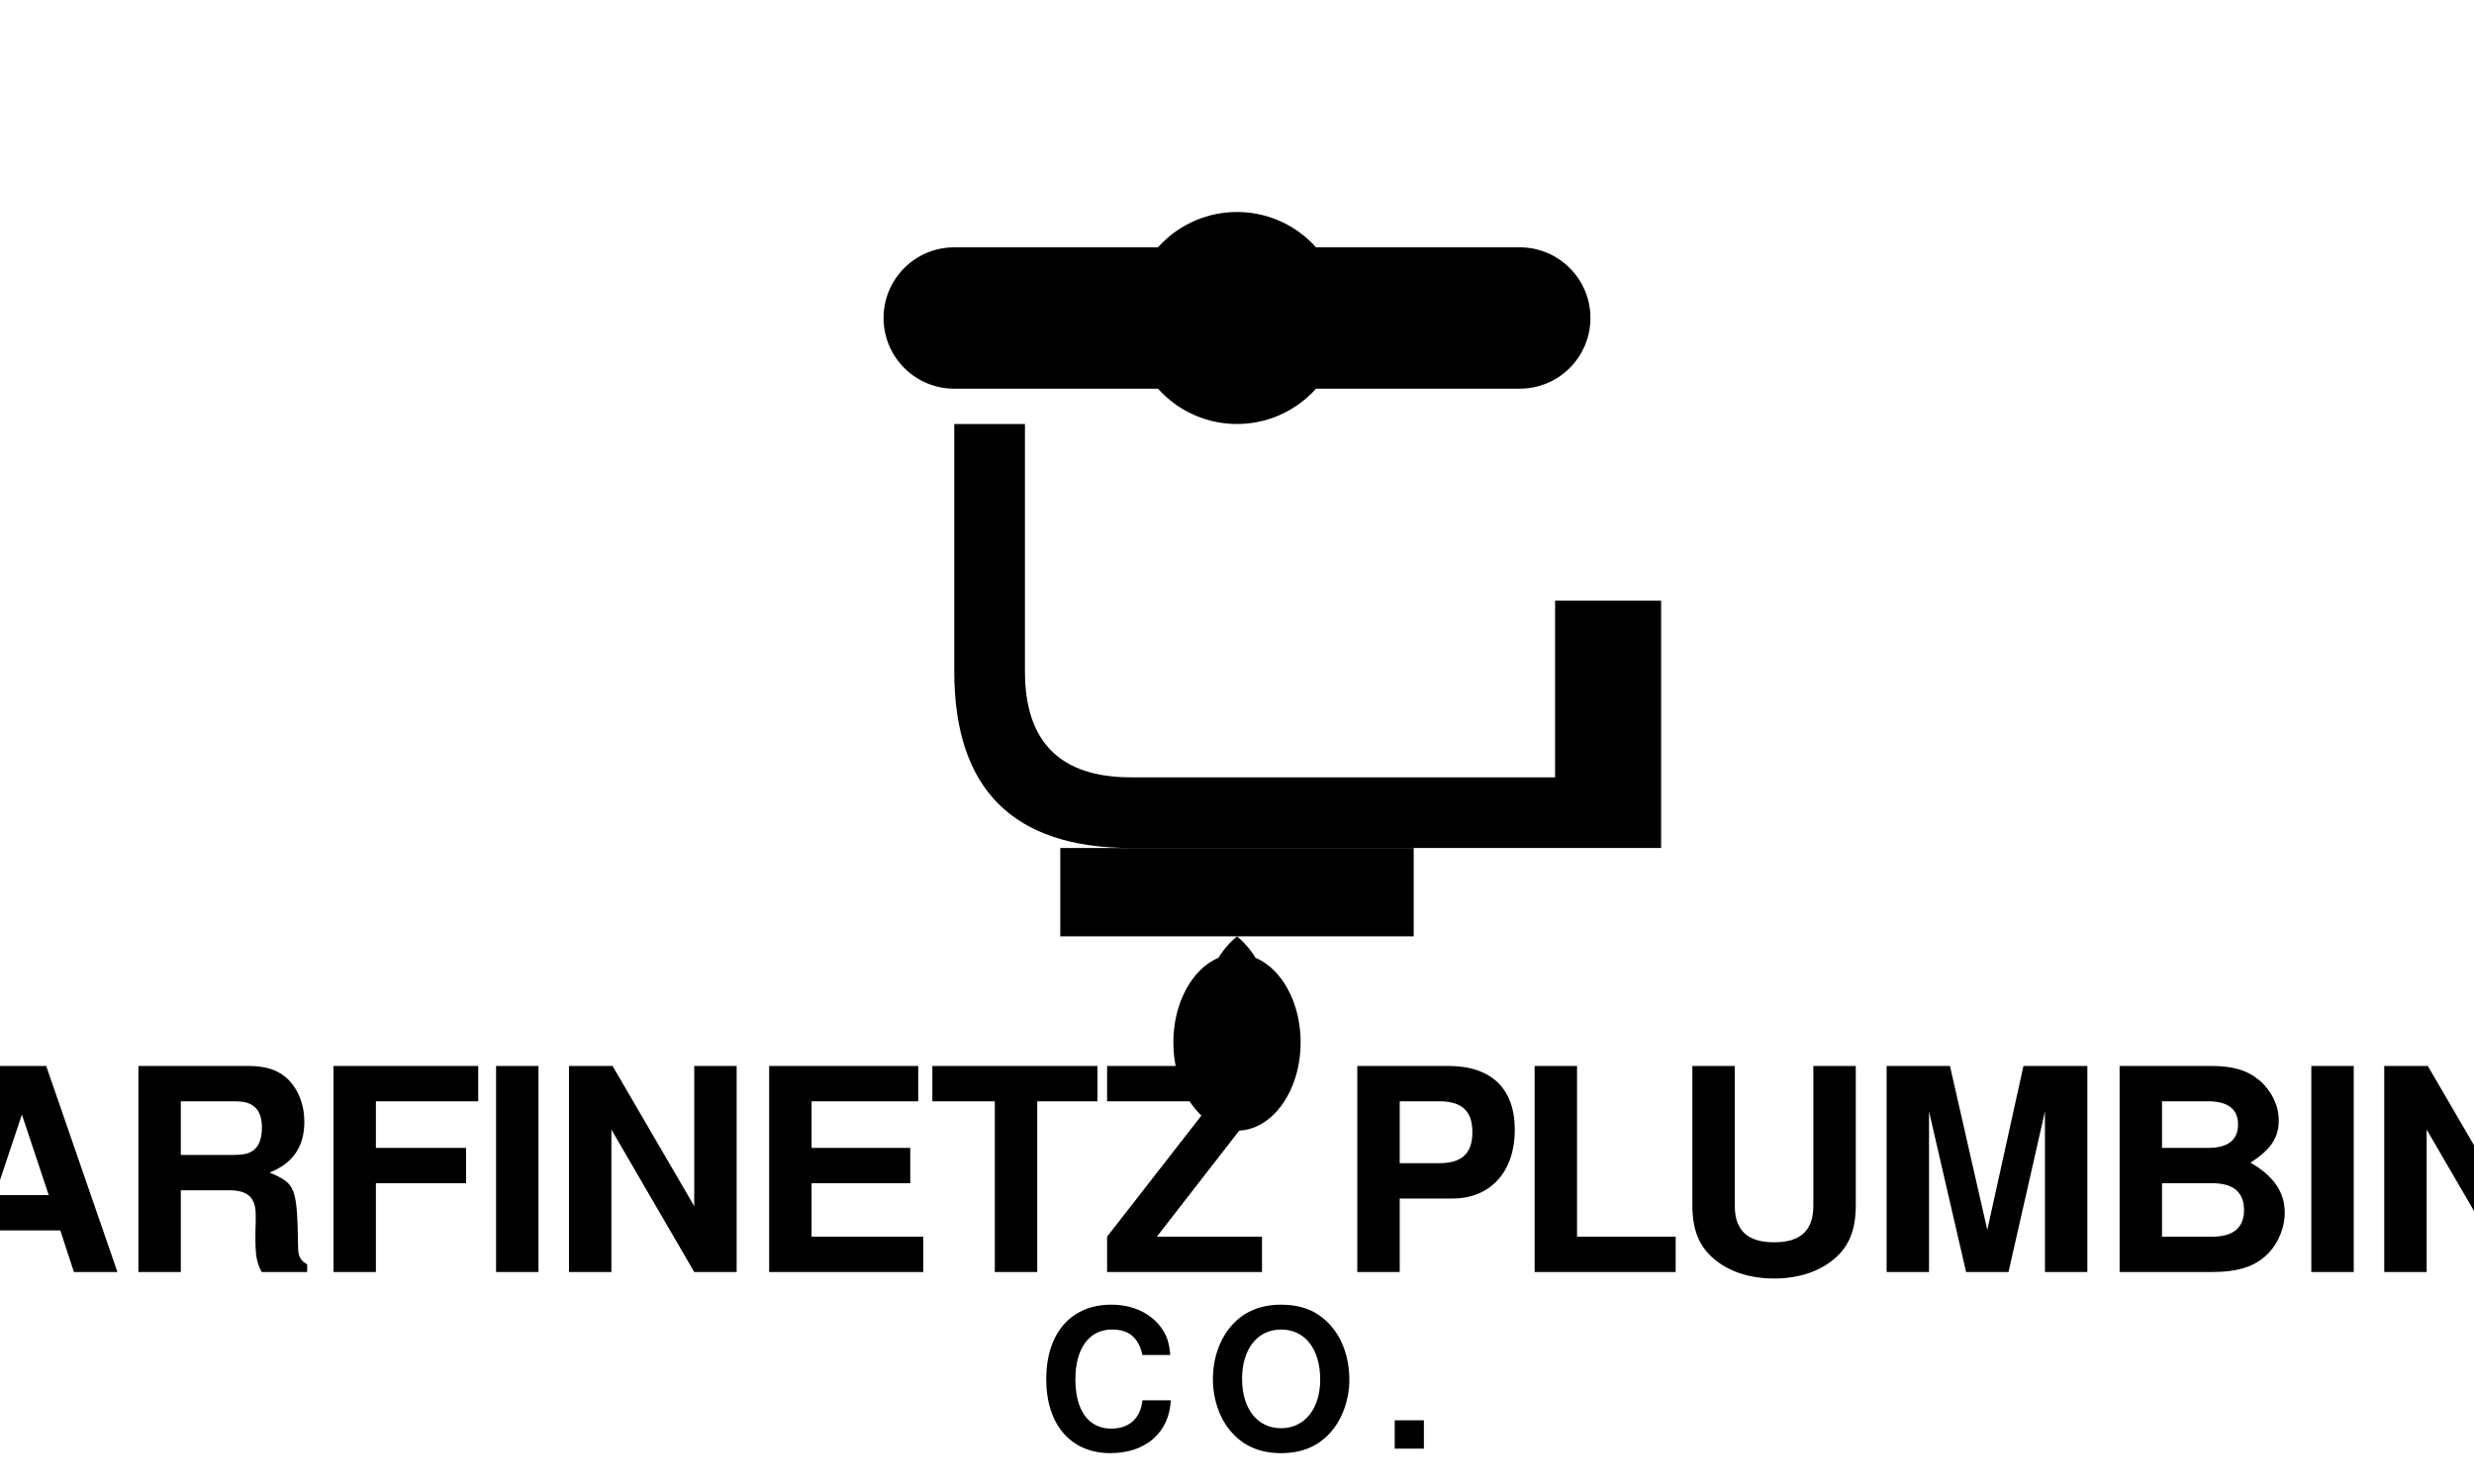
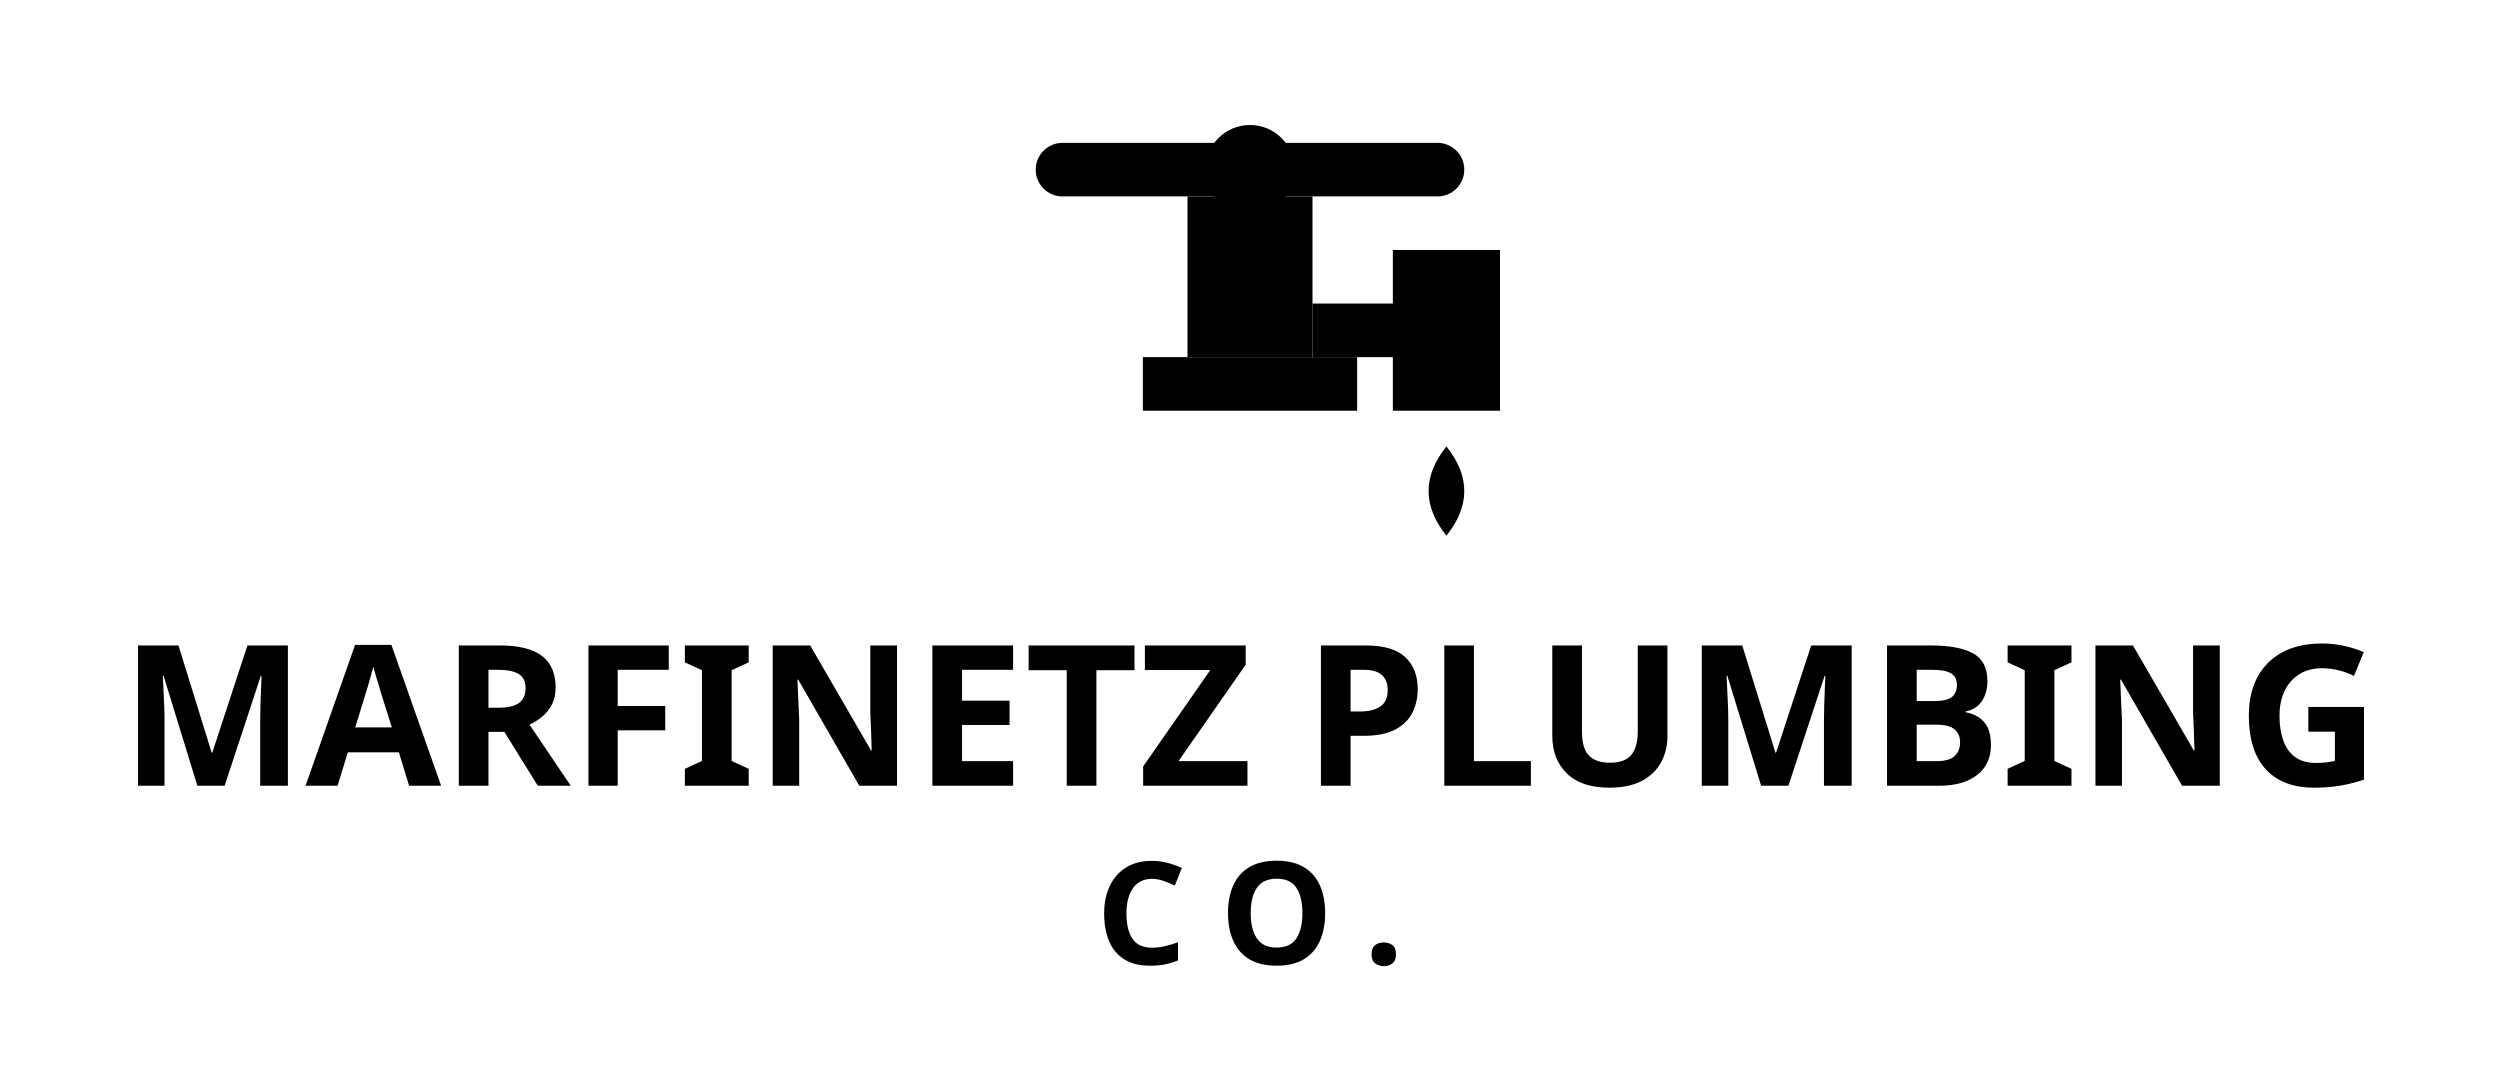
- <svg xmlns="http://www.w3.org/2000/svg" viewBox="0 0 700 420" fill="#000000">
-   <g transform="translate(350, 50)">
-     <rect x="-100" y="20" width="200" height="40" rx="20" fill="#000000" />
-     <circle cx="0" cy="40" r="30" fill="#000000" />
-     <path d="M -60 70 L -60 140 Q -60 170 -30 170 L 60 170 L 60 170 L 90 170 L 90 120 L 120 120 L 120 190 L 90 190 L 90 190 L -30 190 Q -80 190 -80 140 L -80 70 Z" fill="#000000" />
-     <rect x="-50" y="190" width="100" height="25" fill="#000000" />
-     <ellipse cx="0" cy="245" rx="18" ry="25" fill="#000000" />
-     <path d="M 0 215 Q -18 230 0 270 Q 18 230 0 215 Z" fill="#000000" />
+ <svg xmlns="http://www.w3.org/2000/svg" viewBox="0 0 1400 600" fill="#000000">
+   <g transform="translate(700, 80)">
+     <rect x="-120" y="0" width="240" height="30" rx="15" fill="#000000" />
+     <circle cx="0" cy="15" r="25" fill="#000000" />
+     <rect x="-35" y="30" width="70" height="90" fill="#000000" />
+     <path d="M 35 90 L 80 90 L 80 60 L 140 60 L 140 150 L 80 150 L 80 120 L 35 120 Z" fill="#000000" />
+     <rect x="-60" y="120" width="120" height="30" fill="#000000" />
+     <path d="M 110 170 Q 90 195 110 220 Q 130 195 110 170 Z" fill="#000000" />
  </g>
-   <text x="350" y="360" font-family="Arial Black, Helvetica, sans-serif" font-size="80" font-weight="900" text-anchor="middle" fill="#000000" letter-spacing="-2">
-     MARFINETZ PLUMBING
-   </text>
-   <text x="350" y="410" font-family="Arial Black, Helvetica, sans-serif" font-size="55" font-weight="900" text-anchor="middle" fill="#000000" letter-spacing="8">
-     CO.
-   </text>
+   <text x="700" y="440" font-family="Arial Black, sans-serif" font-size="110" font-weight="900" text-anchor="middle" fill="#000000">MARFINETZ PLUMBING</text>
+   <text x="700" y="540" font-family="Arial Black, sans-serif" font-size="80" font-weight="900" text-anchor="middle" fill="#000000" letter-spacing="20">CO.</text>
</svg>
